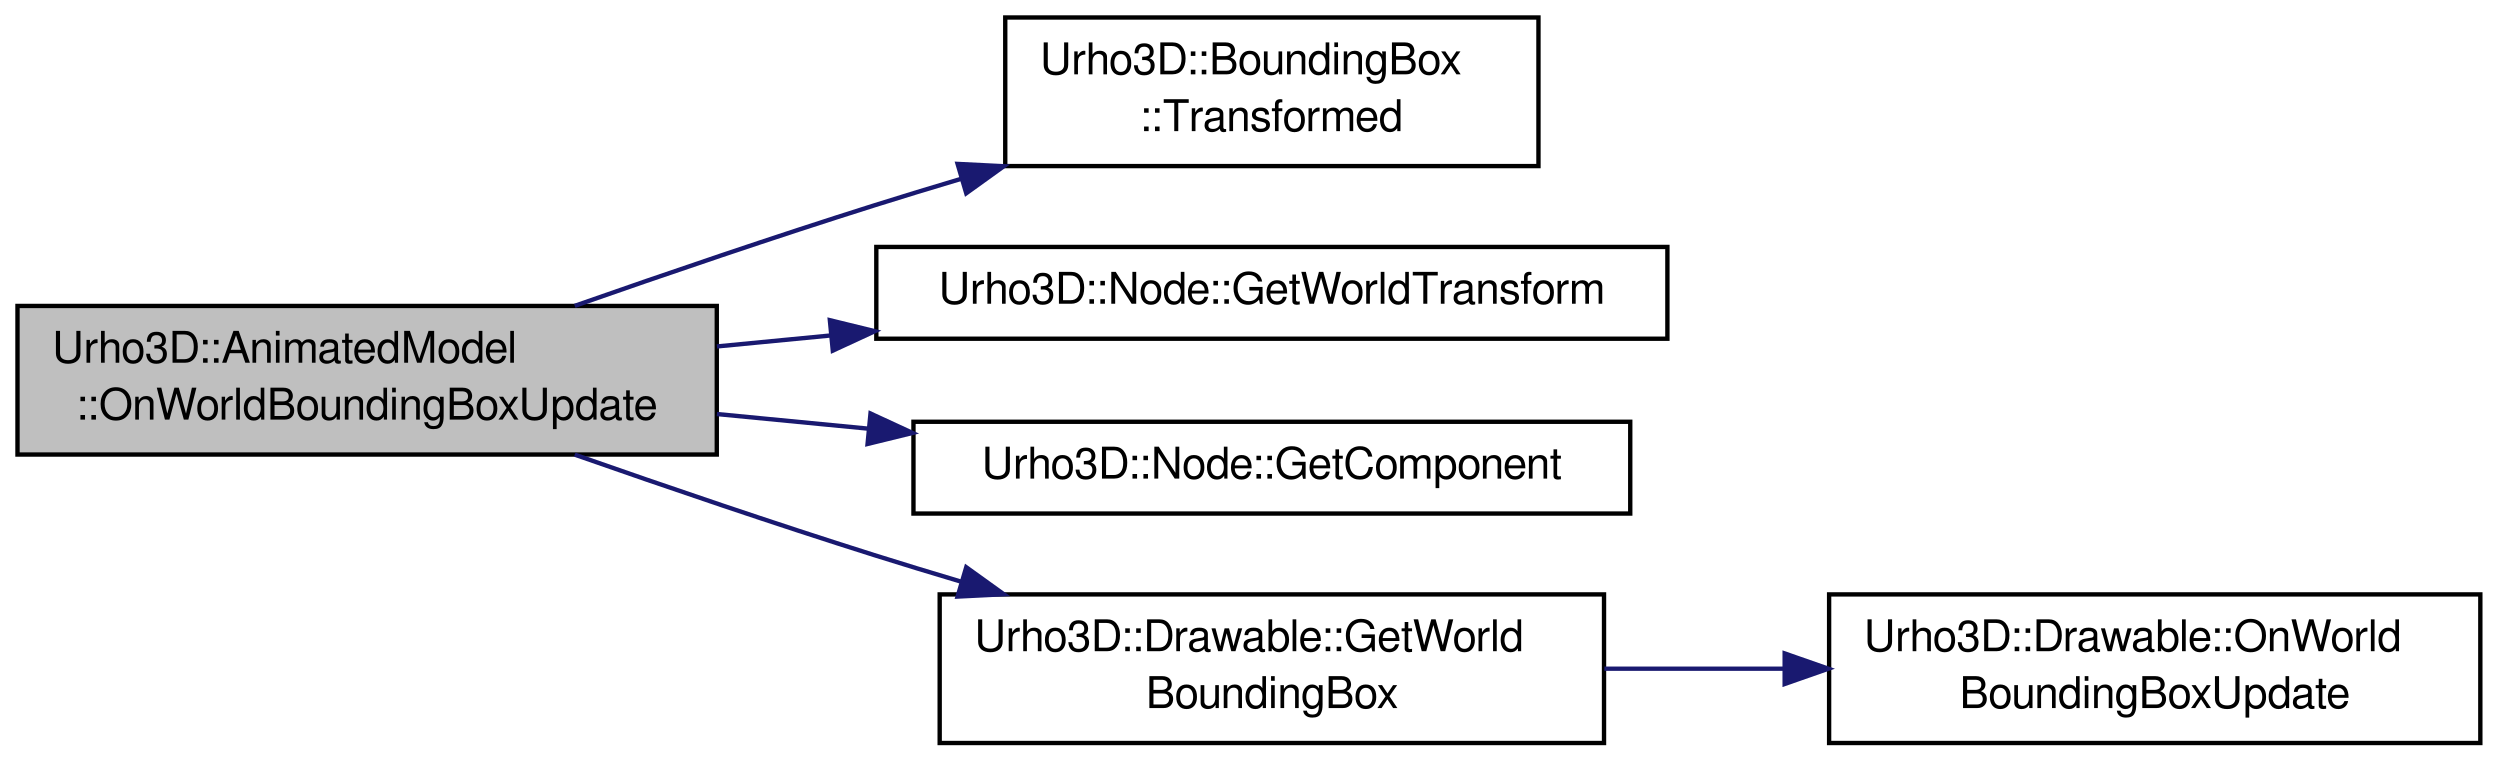
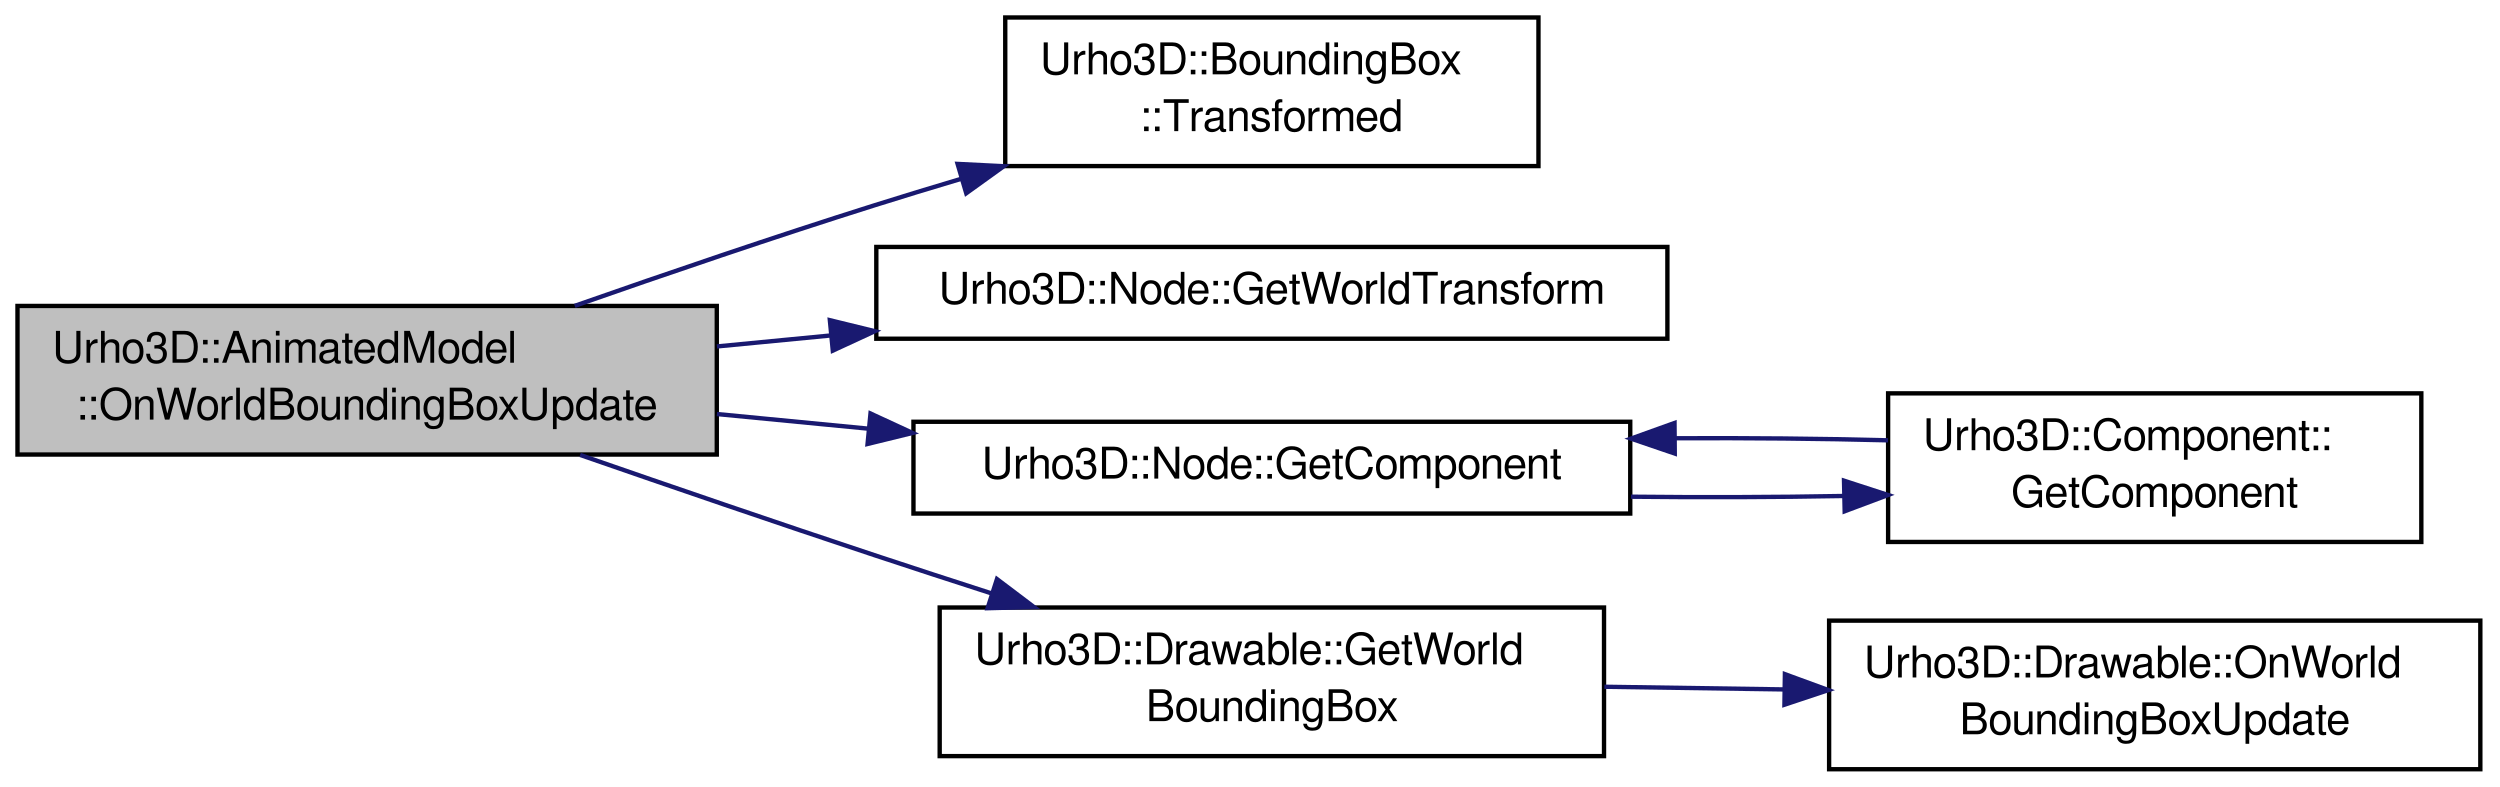
- <svg xmlns="http://www.w3.org/2000/svg" xmlns:xlink="http://www.w3.org/1999/xlink" width="572pt" height="174pt" viewBox="0.00 0.00 572.00 174.00">
-   <g id="graph1" class="graph" transform="scale(1 1) rotate(0) translate(4 170)">
+ <svg xmlns="http://www.w3.org/2000/svg" xmlns:xlink="http://www.w3.org/1999/xlink" width="572pt" height="180pt" viewBox="0.00 0.00 572.00 180.00">
+   <g id="graph1" class="graph" transform="scale(1 1) rotate(0) translate(4 176)">
    <g id="node1" class="node">
-       <polygon fill="#bfbfbf" stroke="black" points="0,-66 0,-100 160,-100 160,-66 0,-66" />
-       <text text-anchor="start" x="8" y="-87" font-family="FreeSans" font-size="10.00">Urho3D::AnimatedModel</text>
-       <text text-anchor="middle" x="80" y="-74" font-family="FreeSans" font-size="10.00">::OnWorldBoundingBoxUpdate</text>
+       <polygon fill="#bfbfbf" stroke="black" points="0,-72 0,-106 160,-106 160,-72 0,-72" />
+       <text text-anchor="start" x="8" y="-93" font-family="FreeSans" font-size="10.00">Urho3D::AnimatedModel</text>
+       <text text-anchor="middle" x="80" y="-80" font-family="FreeSans" font-size="10.00">::OnWorldBoundingBoxUpdate</text>
    </g>
    <g id="node3" class="node">
      <a xlink:href="class_urho3_d_1_1_bounding_box.html#aa75dc3b9cce0c3c6ea4e34e4f8f125c2" target="_top" xlink:title="Return transformed by a 3x3 matrix.">
-         <polygon fill="none" stroke="black" points="226,-132 226,-166 348,-166 348,-132 226,-132" />
-         <text text-anchor="start" x="234" y="-153" font-family="FreeSans" font-size="10.00">Urho3D::BoundingBox</text>
-         <text text-anchor="middle" x="287" y="-140" font-family="FreeSans" font-size="10.00">::Transformed</text>
+         <polygon fill="none" stroke="black" points="226,-138 226,-172 348,-172 348,-138 226,-138" />
+         <text text-anchor="start" x="234" y="-159" font-family="FreeSans" font-size="10.00">Urho3D::BoundingBox</text>
+         <text text-anchor="middle" x="287" y="-146" font-family="FreeSans" font-size="10.00">::Transformed</text>
      </a>
    </g>
    <g id="edge2" class="edge">
-       <path fill="none" stroke="midnightblue" d="M127.499,-100.024C148.419,-107.355 173.345,-115.863 196,-123 202.423,-125.023 209.122,-127.065 215.843,-129.068" />
-       <polygon fill="midnightblue" stroke="midnightblue" points="215.096,-132.497 225.678,-131.967 217.076,-125.782 215.096,-132.497" />
+       <path fill="none" stroke="midnightblue" d="M127.499,-106.024C148.419,-113.355 173.345,-121.863 196,-129 202.423,-131.023 209.122,-133.065 215.843,-135.068" />
+       <polygon fill="midnightblue" stroke="midnightblue" points="215.096,-138.497 225.678,-137.967 217.076,-131.782 215.096,-138.497" />
    </g>
    <g id="node5" class="node">
      <a xlink:href="class_urho3_d_1_1_node.html#acbf5c9951a685acdbe75d1d39eeb7045" target="_top" xlink:title="Return world space transform matrix.">
-         <polygon fill="none" stroke="black" points="196.5,-92.5 196.5,-113.5 377.5,-113.5 377.5,-92.5 196.5,-92.5" />
-         <text text-anchor="middle" x="287" y="-100.5" font-family="FreeSans" font-size="10.00">Urho3D::Node::GetWorldTransform</text>
+         <polygon fill="none" stroke="black" points="196.5,-98.5 196.5,-119.5 377.5,-119.5 377.5,-98.5 196.5,-98.5" />
+         <text text-anchor="middle" x="287" y="-106.5" font-family="FreeSans" font-size="10.00">Urho3D::Node::GetWorldTransform</text>
      </a>
    </g>
    <g id="edge4" class="edge">
-       <path fill="none" stroke="midnightblue" d="M160.032,-90.733C168.536,-91.554 177.263,-92.397 185.967,-93.238" />
-       <polygon fill="midnightblue" stroke="midnightblue" points="185.869,-96.745 196.16,-94.223 186.543,-89.778 185.869,-96.745" />
+       <path fill="none" stroke="midnightblue" d="M160.032,-96.733C168.536,-97.554 177.263,-98.397 185.967,-99.238" />
+       <polygon fill="midnightblue" stroke="midnightblue" points="185.869,-102.745 196.16,-100.223 186.543,-95.778 185.869,-102.745" />
    </g>
    <g id="node7" class="node">
-       <a xlink:href="class_urho3_d_1_1_node.html#a1e2d2d68e02bc517f3471a07d80351b8" target="_top" xlink:title="Return component by type. If there are several, returns the first.">
-         <polygon fill="none" stroke="black" points="205,-52.5 205,-73.5 369,-73.5 369,-52.5 205,-52.5" />
-         <text text-anchor="middle" x="287" y="-60.5" font-family="FreeSans" font-size="10.00">Urho3D::Node::GetComponent</text>
+       <a xlink:href="class_urho3_d_1_1_node.html#a96978345db2ceb1a473bb43f0024dbe7" target="_top" xlink:title="Return component by type. If there are several, returns the first.">
+         <polygon fill="none" stroke="black" points="205,-58.5 205,-79.5 369,-79.5 369,-58.5 205,-58.5" />
+         <text text-anchor="middle" x="287" y="-66.5" font-family="FreeSans" font-size="10.00">Urho3D::Node::GetComponent</text>
      </a>
    </g>
    <g id="edge6" class="edge">
-       <path fill="none" stroke="midnightblue" d="M160.032,-75.267C171.383,-74.171 183.131,-73.036 194.692,-71.919" />
-       <polygon fill="midnightblue" stroke="midnightblue" points="195.17,-75.389 204.787,-70.943 194.497,-68.421 195.17,-75.389" />
+       <path fill="none" stroke="midnightblue" d="M160.032,-81.267C171.383,-80.171 183.131,-79.036 194.692,-77.919" />
+       <polygon fill="midnightblue" stroke="midnightblue" points="195.17,-81.389 204.787,-76.943 194.497,-74.421 195.17,-81.389" />
+     </g>
+     <g id="node12" class="node">
+       <a xlink:href="class_urho3_d_1_1_drawable.html#a3930dc9342c0aefcfd4c94eb8079e365" target="_top" xlink:title="Return world-space bounding box.">
+         <polygon fill="none" stroke="black" points="211,-3 211,-37 363,-37 363,-3 211,-3" />
+         <text text-anchor="start" x="219" y="-24" font-family="FreeSans" font-size="10.00">Urho3D::Drawable::GetWorld</text>
+         <text text-anchor="middle" x="287" y="-11" font-family="FreeSans" font-size="10.00">BoundingBox</text>
+       </a>
+     </g>
+     <g id="edge12" class="edge">
+       <path fill="none" stroke="midnightblue" d="M128.735,-71.909C149.437,-64.724 173.86,-56.344 196,-49 204.668,-46.125 213.819,-43.144 222.843,-40.237" />
+       <polygon fill="midnightblue" stroke="midnightblue" points="224.105,-43.508 232.557,-37.12 221.966,-36.843 224.105,-43.508" />
    </g>
    <g id="node9" class="node">
-       <a xlink:href="class_urho3_d_1_1_drawable.html#a3930dc9342c0aefcfd4c94eb8079e365" target="_top" xlink:title="Return world-space bounding box.">
-         <polygon fill="none" stroke="black" points="211,-0 211,-34 363,-34 363,-0 211,-0" />
-         <text text-anchor="start" x="219" y="-21" font-family="FreeSans" font-size="10.00">Urho3D::Drawable::GetWorld</text>
-         <text text-anchor="middle" x="287" y="-8" font-family="FreeSans" font-size="10.00">BoundingBox</text>
+       <a xlink:href="class_urho3_d_1_1_component.html#ad08f2476047f1bab081256374710431d" target="_top" xlink:title="Return component in the same scene node by type. If there are several, returns the first...">
+         <polygon fill="none" stroke="black" points="428,-52 428,-86 550,-86 550,-52 428,-52" />
+         <text text-anchor="start" x="436" y="-73" font-family="FreeSans" font-size="10.00">Urho3D::Component::</text>
+         <text text-anchor="middle" x="489" y="-60" font-family="FreeSans" font-size="10.00">GetComponent</text>
      </a>
    </g>
    <g id="edge8" class="edge">
-       <path fill="none" stroke="midnightblue" d="M127.499,-65.976C148.419,-58.645 173.345,-50.137 196,-43 202.423,-40.977 209.122,-38.935 215.843,-36.932" />
-       <polygon fill="midnightblue" stroke="midnightblue" points="217.076,-40.218 225.678,-34.033 215.096,-33.503 217.076,-40.218" />
+       <path fill="none" stroke="midnightblue" d="M369.161,-62.355C385.289,-62.173 402.082,-62.227 417.815,-62.519" />
+       <polygon fill="midnightblue" stroke="midnightblue" points="417.907,-66.021 427.982,-62.744 418.062,-59.023 417.907,-66.021" />
    </g>
-     <g id="node11" class="node">
+     <g id="edge10" class="edge">
+       <path fill="none" stroke="midnightblue" d="M427.982,-75.256C412.652,-75.655 395.857,-75.812 379.371,-75.728" />
+       <polygon fill="midnightblue" stroke="midnightblue" points="379.189,-72.227 369.161,-75.644 379.132,-79.226 379.189,-72.227" />
+     </g>
+     <g id="node14" class="node">
      <a xlink:href="class_urho3_d_1_1_drawable.html#af146747caaf6fd85ab71fda4e364bde4" target="_top" xlink:title="Recalculate the world-space bounding box.">
        <polygon fill="none" stroke="black" points="414.5,-0 414.5,-34 563.5,-34 563.5,-0 414.5,-0" />
        <text text-anchor="start" x="422.5" y="-21" font-family="FreeSans" font-size="10.00">Urho3D::Drawable::OnWorld</text>
        <text text-anchor="middle" x="489" y="-8" font-family="FreeSans" font-size="10.00">BoundingBoxUpdate</text>
      </a>
    </g>
-     <g id="edge10" class="edge">
-       <path fill="none" stroke="midnightblue" d="M363.08,-17C376.448,-17 390.437,-17 404.029,-17" />
-       <polygon fill="midnightblue" stroke="midnightblue" points="404.329,-20.5 414.329,-17 404.329,-13.5 404.329,-20.5" />
+     <g id="edge14" class="edge">
+       <path fill="none" stroke="midnightblue" d="M363.08,-18.87C376.448,-18.672 390.437,-18.464 404.029,-18.262" />
+       <polygon fill="midnightblue" stroke="midnightblue" points="404.382,-21.757 414.329,-18.109 404.278,-14.758 404.382,-21.757" />
    </g>
  </g>
</svg>
